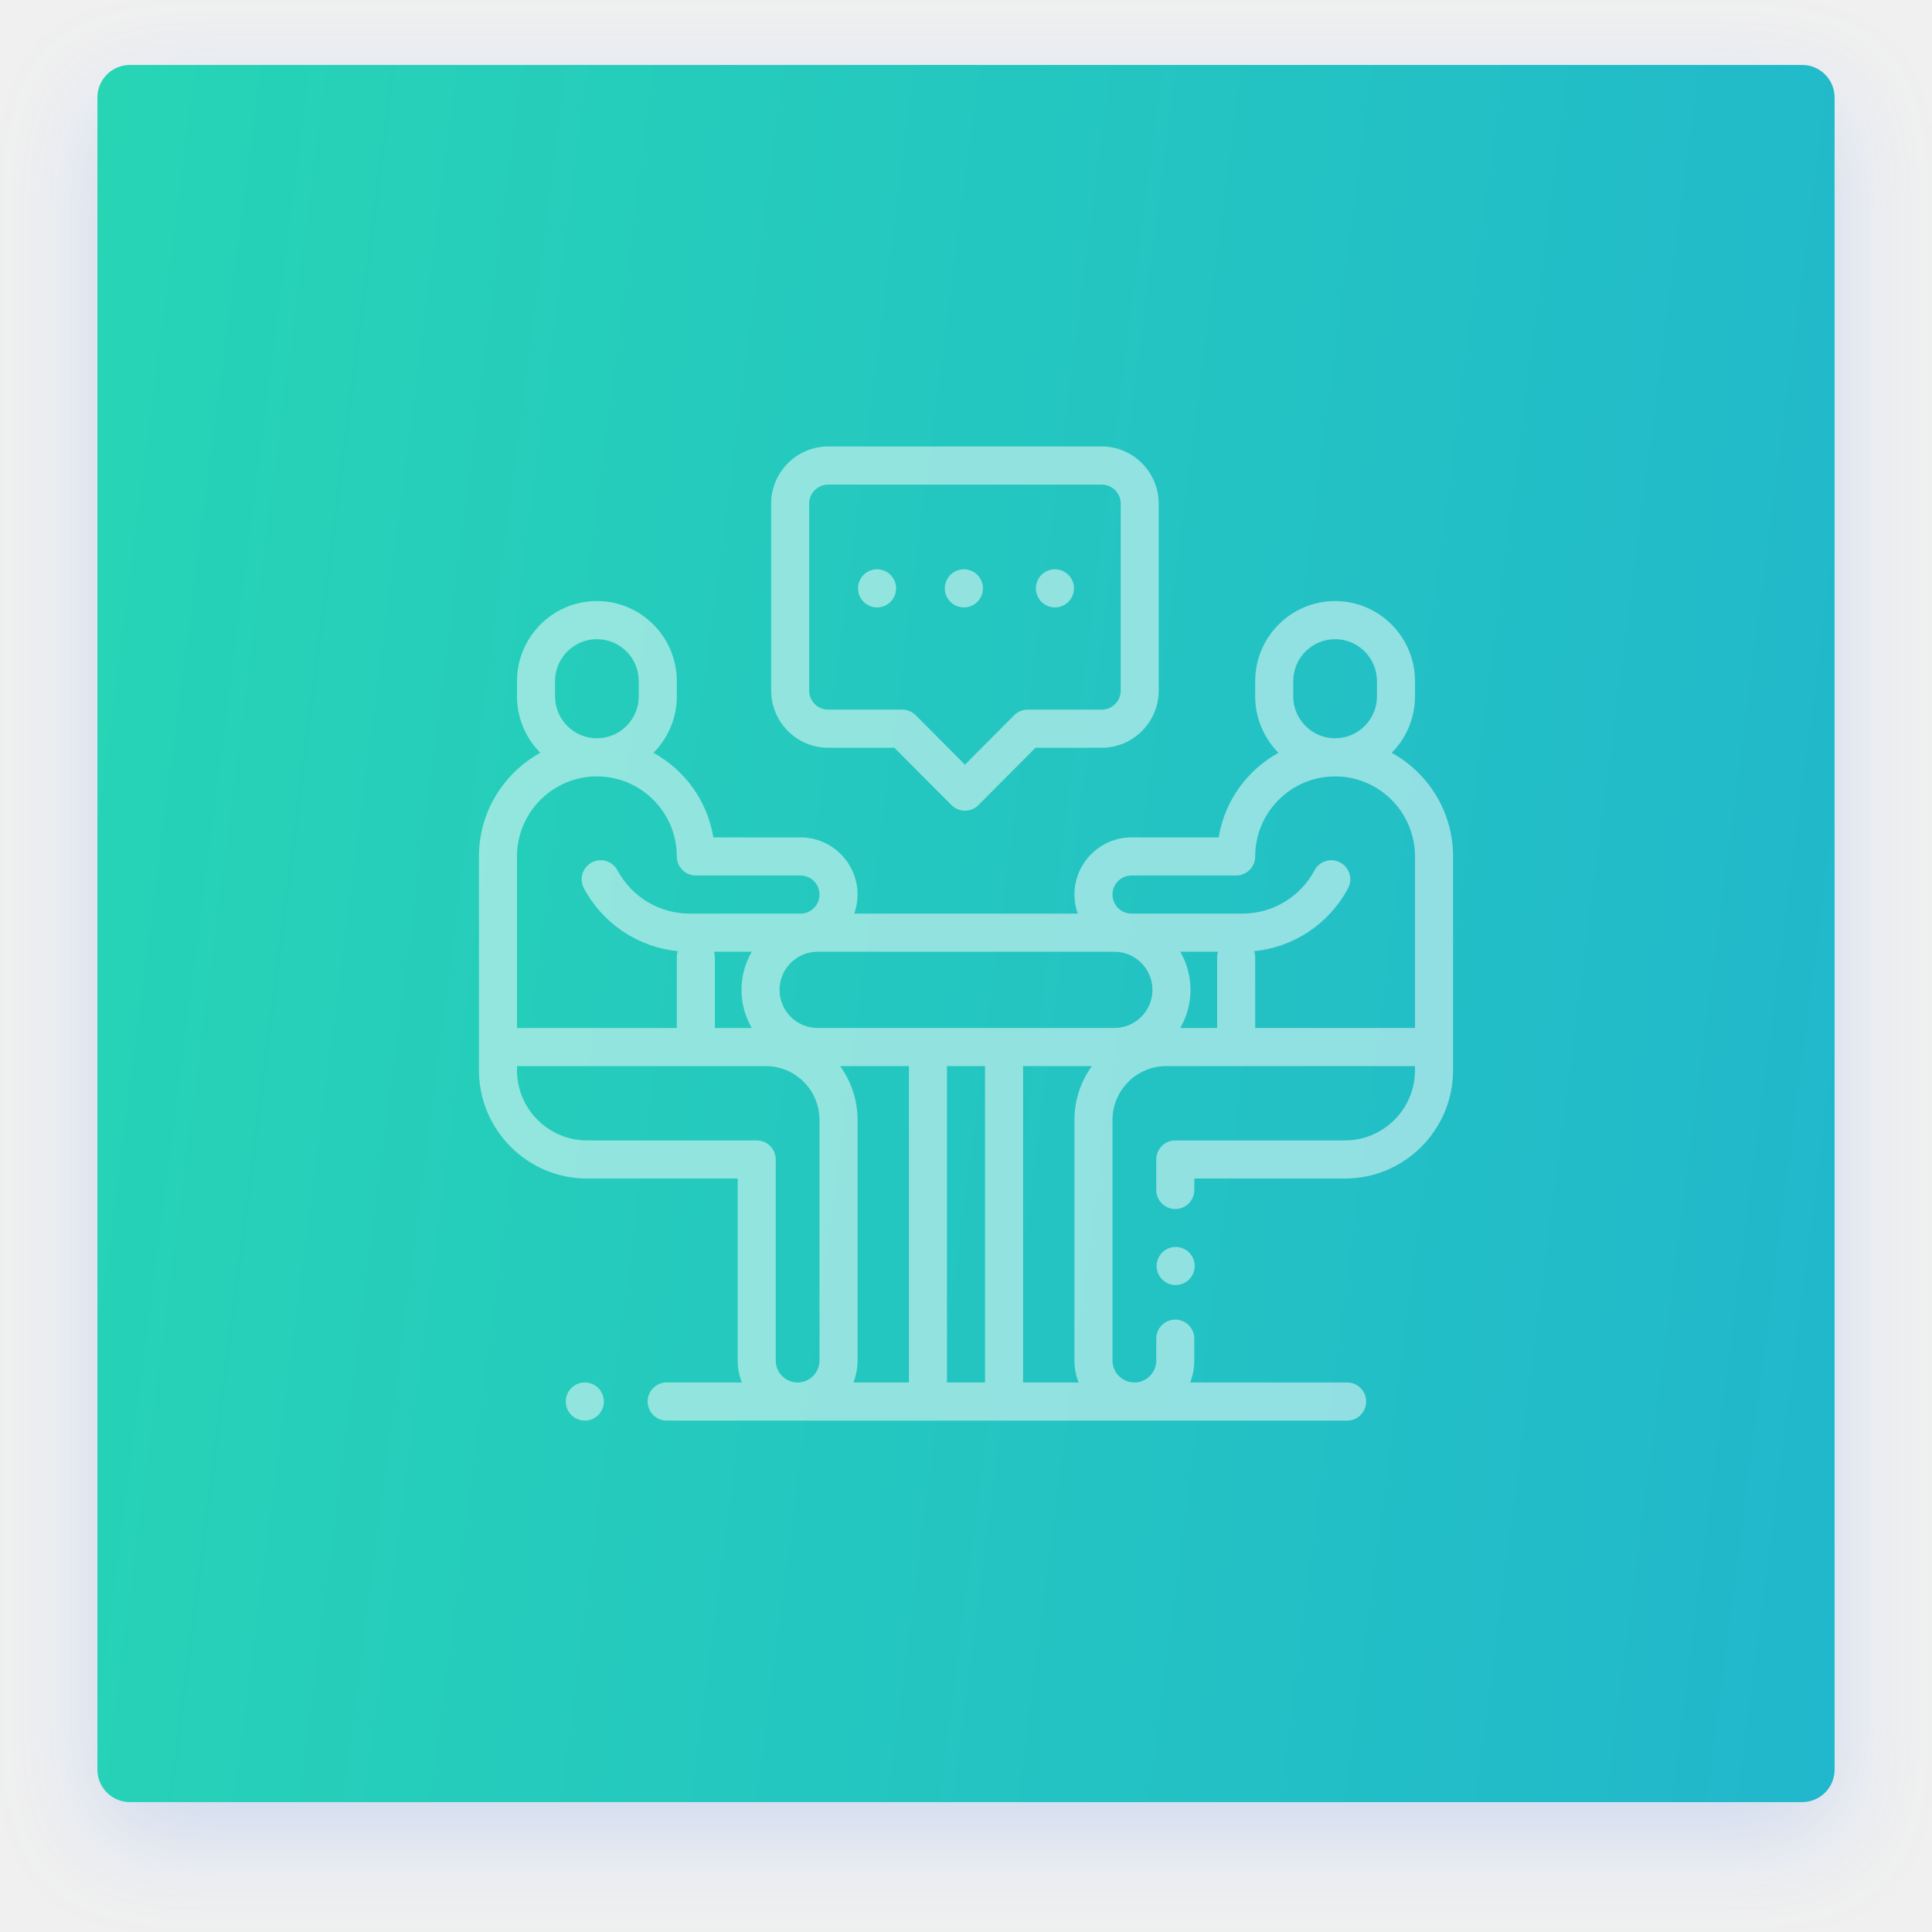
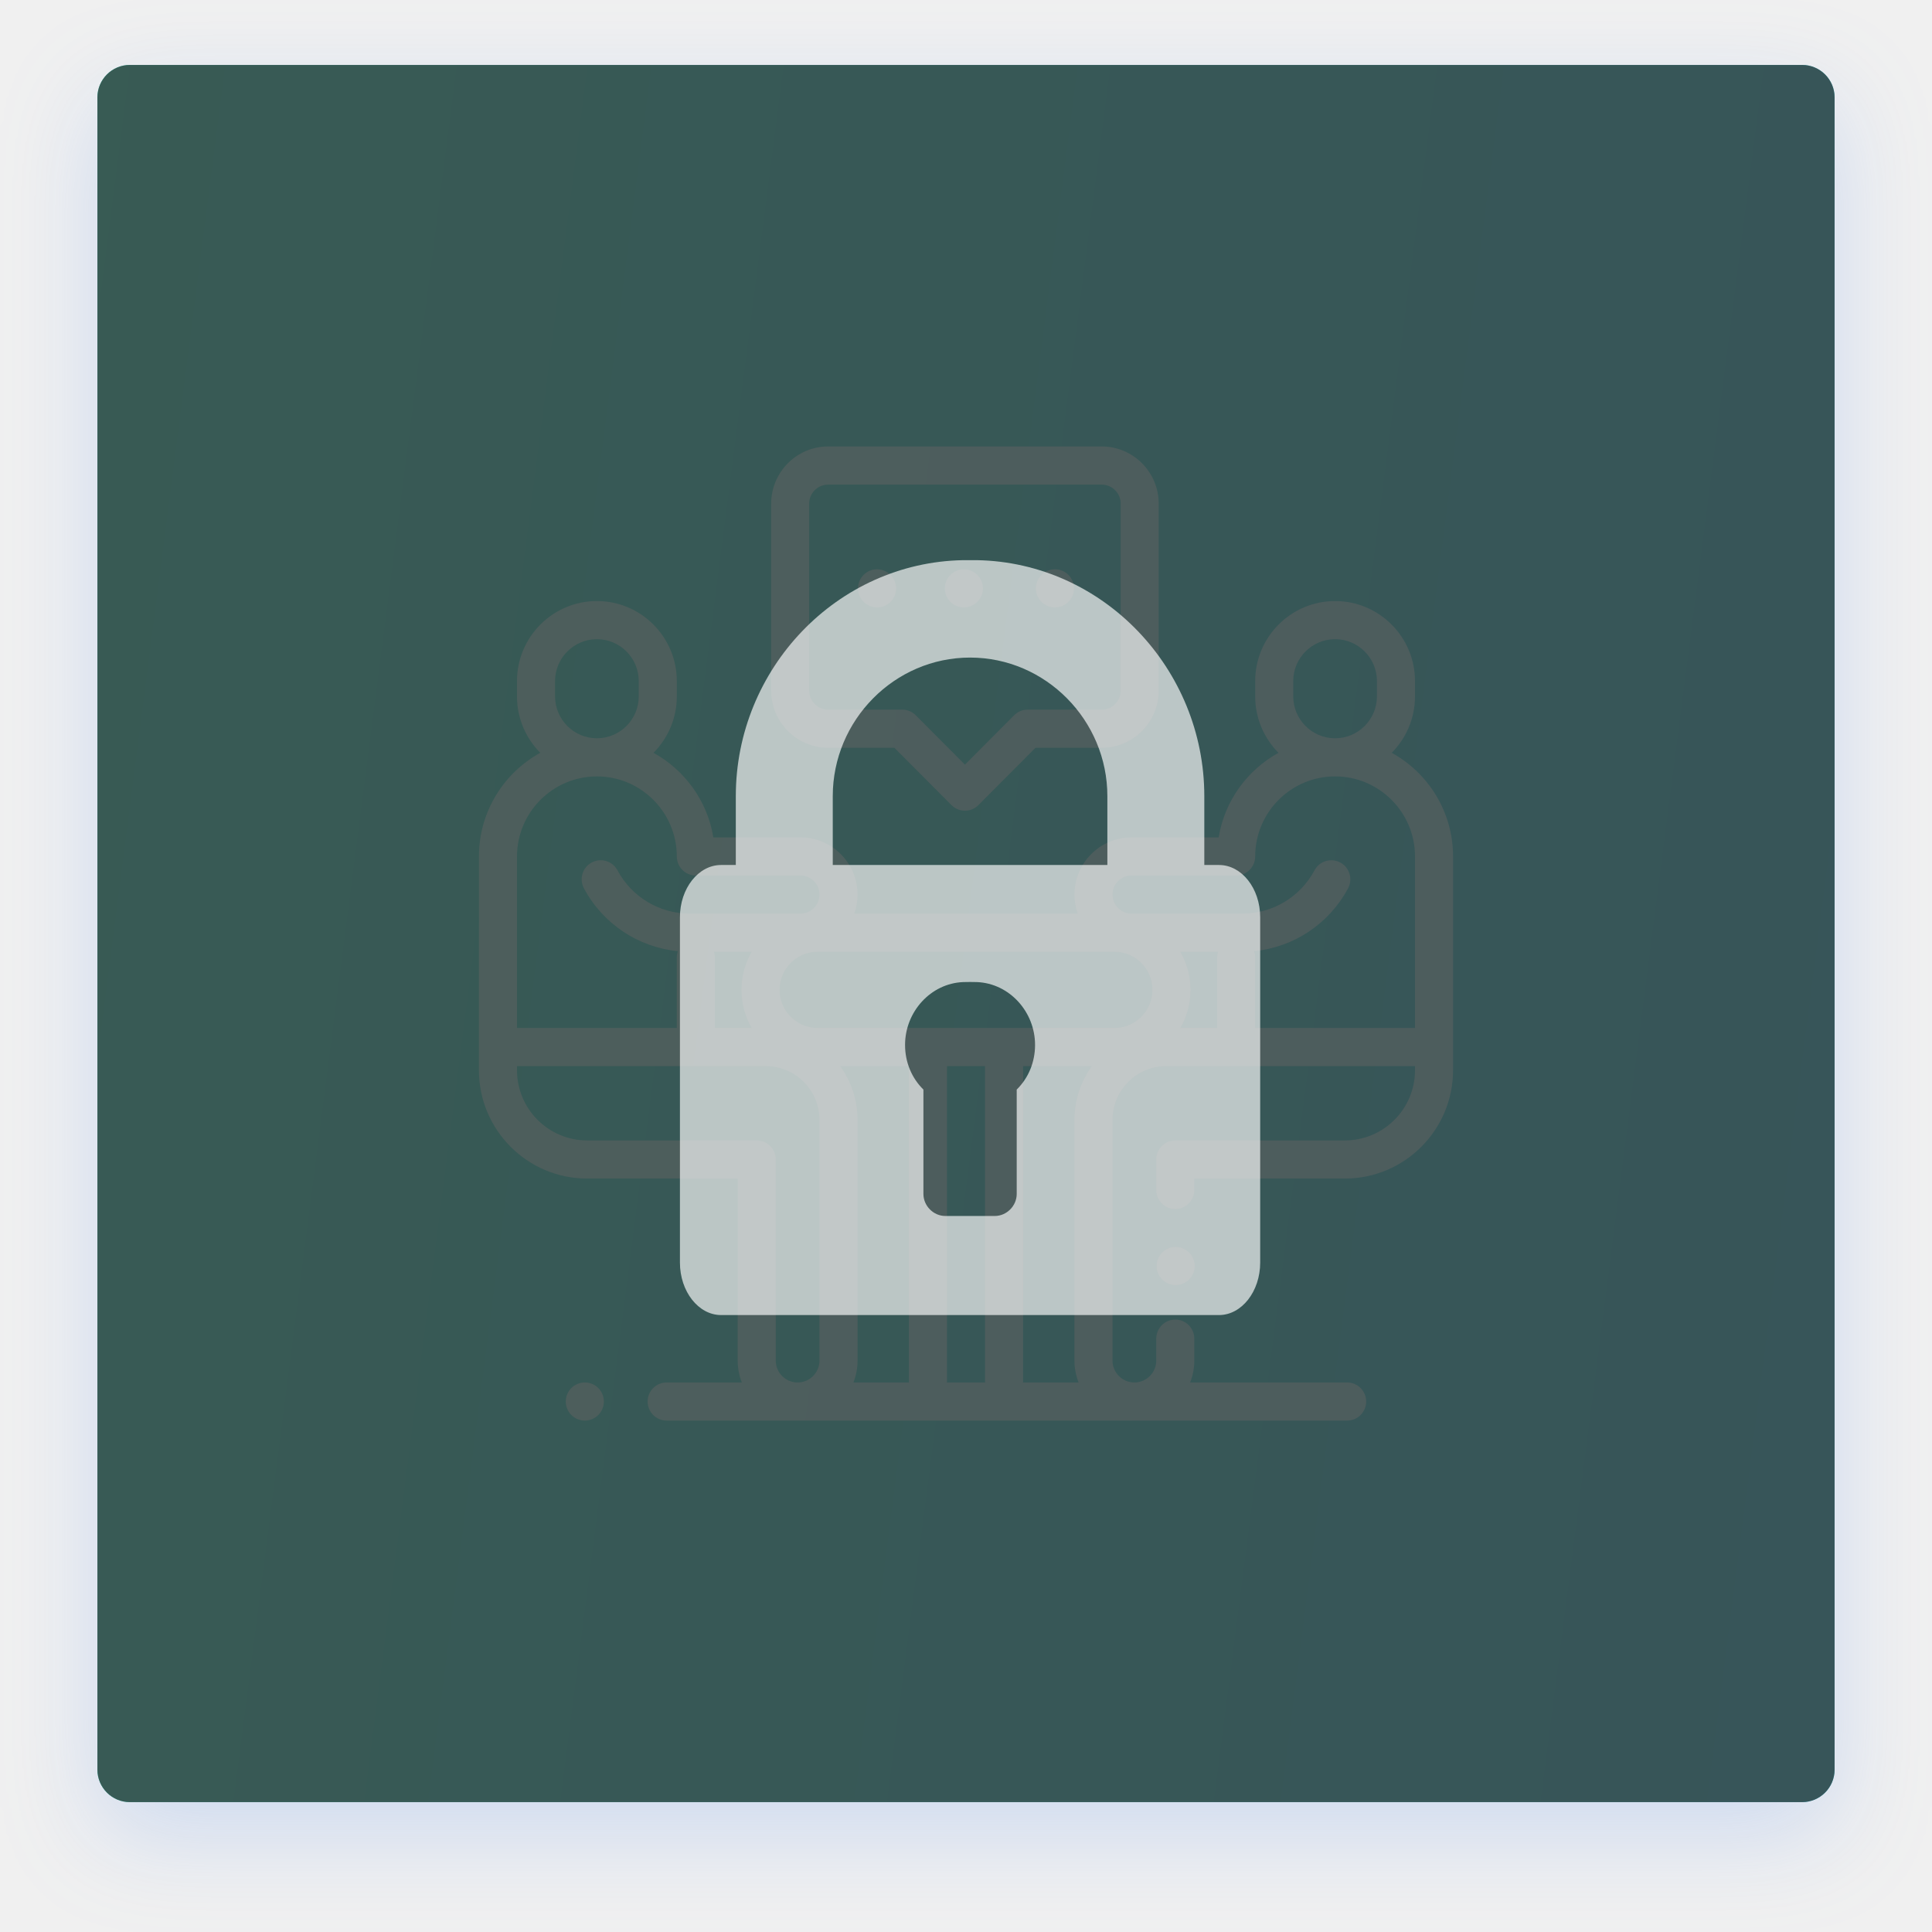
<svg xmlns="http://www.w3.org/2000/svg" width="238" height="238" viewBox="0 0 238 238" fill="none">
  <g filter="url(#filter0_d)">
    <rect x="12" y="8" width="214" height="214" rx="4" fill="url(#paint0_linear)" />
    <g opacity="0.5">
      <path d="M73.703 170.992C73.267 170.555 72.661 170.304 72.043 170.304C71.424 170.304 70.82 170.555 70.384 170.992C69.945 171.429 69.696 172.035 69.696 172.652C69.696 173.27 69.945 173.875 70.384 174.312C70.82 174.749 71.424 175 72.043 175C72.661 175 73.267 174.749 73.703 174.312C74.14 173.875 74.391 173.27 74.391 172.652C74.391 172.035 74.14 171.429 73.703 170.992Z" fill="white" />
      <path d="M146.486 154.297C146.049 153.86 145.444 153.609 144.826 153.609C144.209 153.609 143.603 153.86 143.166 154.297C142.729 154.734 142.478 155.339 142.478 155.957C142.478 156.576 142.729 157.18 143.166 157.616C143.603 158.053 144.209 158.304 144.826 158.304C145.444 158.304 146.049 158.053 146.486 157.616C146.922 157.18 147.174 156.576 147.174 155.957C147.174 155.339 146.923 154.733 146.486 154.297Z" fill="white" />
      <path fill-rule="evenodd" clip-rule="evenodd" d="M174.312 85.783C174.312 88.494 173.214 90.953 171.441 92.737C175.942 95.213 179 100.007 179 105.504V131.839C179 139.197 173.025 145.183 165.68 145.183H147.125V146.591C147.125 147.888 146.075 148.939 144.781 148.939C143.487 148.939 142.438 147.888 142.438 146.591V142.835C142.438 141.538 143.487 140.487 144.781 140.487H165.68C170.44 140.487 174.312 136.608 174.312 131.839V131.33H143.668C140.017 131.33 137.047 134.306 137.047 137.963V167.604C137.047 169.093 138.256 170.304 139.742 170.304C141.228 170.304 142.438 169.093 142.438 167.604V164.904C142.438 163.608 143.487 162.557 144.781 162.557C146.075 162.557 147.125 163.608 147.125 164.904V167.604C147.125 168.557 146.942 169.467 146.613 170.304H165.953C167.247 170.304 168.297 171.356 168.297 172.652C168.297 173.949 167.247 175 165.953 175H82.125C80.831 175 79.781 173.949 79.781 172.652C79.781 171.356 80.831 170.304 82.125 170.304H91.387C91.058 169.467 90.875 168.557 90.875 167.604V145.183H72.32C64.975 145.183 59 139.197 59 131.839V105.504C59 100.007 62.058 95.213 66.559 92.737C64.786 90.953 63.688 88.494 63.688 85.783V83.904C63.688 78.467 68.103 74.043 73.531 74.043C78.959 74.043 83.375 78.467 83.375 83.904V85.783C83.375 88.494 82.276 90.953 80.502 92.738C84.349 94.854 87.143 98.662 87.874 103.157H98.609C102.486 103.157 105.641 106.316 105.641 110.2C105.641 111.023 105.498 111.813 105.237 112.548H132.763C132.502 111.813 132.359 111.023 132.359 110.2C132.359 106.316 135.514 103.157 139.391 103.157H150.126C150.857 98.662 153.651 94.854 157.498 92.738C155.724 90.953 154.625 88.494 154.625 85.783V83.904C154.625 78.467 159.041 74.043 164.469 74.043C169.897 74.043 174.312 78.467 174.312 83.904V85.783ZM164.469 78.739C161.626 78.739 159.312 81.056 159.312 83.904V85.783C159.312 88.631 161.626 90.948 164.469 90.948C167.312 90.948 169.625 88.631 169.625 85.783V83.904C169.625 81.056 167.312 78.739 164.469 78.739ZM68.375 83.904C68.375 81.056 70.688 78.739 73.531 78.739C76.374 78.739 78.688 81.056 78.688 83.904V85.783C78.688 88.631 76.374 90.948 73.531 90.948C70.688 90.948 68.375 88.631 68.375 85.783V83.904ZM73.531 95.644C68.103 95.644 63.688 100.067 63.688 105.504V126.635H83.375V117.948C83.375 117.676 83.421 117.415 83.506 117.172C78.628 116.692 74.281 113.818 71.934 109.43C71.323 108.287 71.752 106.864 72.893 106.252C74.034 105.64 75.455 106.07 76.066 107.213C77.826 110.504 81.234 112.548 84.96 112.548H98.609C99.902 112.548 100.953 111.495 100.953 110.2C100.953 108.905 99.902 107.852 98.609 107.852H85.719C84.424 107.852 83.375 106.801 83.375 105.504C83.375 100.067 78.959 95.644 73.531 95.644ZM92.605 126.635H88.062V117.948C88.062 117.702 88.025 117.466 87.955 117.243H92.605C91.805 118.626 91.344 120.229 91.344 121.939C91.344 123.649 91.805 125.252 92.605 126.635ZM98.258 170.304C99.744 170.304 100.953 169.093 100.953 167.604V137.963C100.953 134.306 97.983 131.33 94.332 131.33H63.688V131.839C63.688 136.608 67.56 140.487 72.32 140.487H93.219C94.513 140.487 95.562 141.538 95.562 142.835V167.604C95.562 169.093 96.772 170.304 98.258 170.304ZM111.969 170.304H105.129C105.458 169.467 105.641 168.557 105.641 167.604V137.963C105.641 135.487 104.842 133.196 103.491 131.33H111.969V170.304ZM116.656 170.304H121.344V131.33H116.656V170.304ZM132.871 170.304H126.031V131.33H134.509C133.159 133.196 132.359 135.487 132.359 137.963V167.604C132.359 168.557 132.542 169.467 132.871 170.304ZM100.719 126.635H137.281C139.866 126.635 141.969 124.528 141.969 121.939C141.969 119.35 139.866 117.243 137.281 117.243H100.719C98.134 117.243 96.031 119.35 96.031 121.939C96.031 124.528 98.134 126.635 100.719 126.635ZM149.938 117.948V126.635H145.395C146.195 125.252 146.656 123.649 146.656 121.939C146.656 120.229 146.195 118.626 145.395 117.243H150.045C149.975 117.466 149.938 117.702 149.938 117.948ZM154.625 117.948V126.635H174.312V105.504C174.312 100.067 169.897 95.644 164.469 95.644C159.041 95.644 154.625 100.067 154.625 105.504C154.625 106.801 153.575 107.852 152.281 107.852H139.391C138.098 107.852 137.047 108.905 137.047 110.2C137.047 111.495 138.098 112.548 139.391 112.548H153.039C156.766 112.548 160.174 110.504 161.934 107.213C162.545 106.07 163.965 105.64 165.107 106.252C166.248 106.864 166.677 108.287 166.066 109.43C163.719 113.818 159.372 116.692 154.494 117.172C154.579 117.415 154.625 117.676 154.625 117.948Z" fill="white" />
      <path fill-rule="evenodd" clip-rule="evenodd" d="M102.02 55H135.719C139.59 55 142.739 58.161 142.739 62.048V85.07C142.739 88.956 139.59 92.117 135.719 92.117H127.562L120.524 99.181C120.067 99.64 119.469 99.87 118.87 99.87C118.27 99.87 117.672 99.64 117.215 99.181L110.178 92.117H102.02C98.149 92.117 95 88.956 95 85.07V62.048C95 58.161 98.149 55 102.02 55ZM135.719 87.419C137.009 87.419 138.059 86.365 138.059 85.07V62.048C138.059 60.752 137.009 59.698 135.719 59.698H102.02C100.73 59.698 99.68 60.752 99.68 62.048V85.07C99.68 86.365 100.73 87.419 102.02 87.419H111.147C111.768 87.419 112.363 87.666 112.802 88.107L118.87 94.198L124.937 88.107C125.376 87.666 125.971 87.419 126.592 87.419H135.719Z" fill="white" />
      <path d="M109.703 70.818C109.267 70.379 108.661 70.13 108.043 70.13C107.426 70.13 106.82 70.379 106.384 70.818C105.947 71.255 105.696 71.861 105.696 72.478C105.696 73.096 105.947 73.701 106.384 74.138C106.82 74.575 107.426 74.826 108.043 74.826C108.661 74.826 109.267 74.575 109.703 74.138C110.14 73.701 110.391 73.096 110.391 72.478C110.391 71.861 110.14 71.255 109.703 70.818Z" fill="white" />
      <path d="M120.399 70.818C119.962 70.382 119.357 70.13 118.739 70.13C118.122 70.13 117.516 70.382 117.079 70.818C116.643 71.255 116.391 71.861 116.391 72.478C116.391 73.096 116.642 73.701 117.079 74.138C117.516 74.575 118.122 74.826 118.739 74.826C119.357 74.826 119.962 74.575 120.399 74.138C120.836 73.701 121.087 73.096 121.087 72.478C121.087 71.861 120.836 71.255 120.399 70.818Z" fill="white" />
      <path d="M131.616 70.818C131.18 70.379 130.574 70.13 129.957 70.13C129.339 70.13 128.733 70.379 128.297 70.818C127.86 71.255 127.609 71.861 127.609 72.478C127.609 73.096 127.86 73.701 128.297 74.138C128.733 74.575 129.339 74.826 129.957 74.826C130.574 74.826 131.18 74.575 131.616 74.138C132.053 73.701 132.304 73.096 132.304 72.478C132.304 71.861 132.053 71.255 131.616 70.818Z" fill="white" />
    </g>
+   </g>
+   <rect x="12" y="8" width="214" height="214" rx="4" fill="#3C3C3C" fill-opacity="0.8" />
+   <g clip-path="url(#clip0)">
+     <path d="M150.169 106.557H148.357V98.076C148.357 82.389 135.909 69.285 120.35 69.006C119.925 68.998 119.075 68.998 118.65 69.006C103.091 69.285 90.643 82.389 90.643 98.076V106.557H88.83C86.038 106.557 83.76 109.439 83.76 112.998V155.536C83.76 159.091 86.038 162 88.831 162H150.169C152.962 162 155.24 159.091 155.24 155.536V112.998C155.24 109.439 152.962 106.557 150.169 106.557ZM125.247 134.224V147.077C125.247 148.549 124.014 149.795 122.541 149.795H116.459C114.986 149.795 113.754 148.549 113.754 147.077V134.224C112.325 132.818 111.493 130.873 111.493 128.722C111.493 124.646 114.644 121.143 118.65 120.981C119.075 120.964 119.925 120.964 120.35 120.981C124.356 121.143 127.507 124.646 127.507 128.722C127.507 130.873 126.675 132.818 125.247 134.224ZM136.413 106.557H120.35H118.65H102.587V98.076C102.587 88.732 110.181 81.005 119.5 81.005C128.819 81.005 136.414 88.732 136.414 98.076V106.557H136.413Z" fill="white" fill-opacity="0.66" />
  </g>
  <defs>
    <filter id="filter0_d" x="0" y="0" width="238" height="238" filterUnits="userSpaceOnUse" color-interpolation-filters="sRGB">
      <feFlood flood-opacity="0" result="BackgroundImageFix" />
      <feColorMatrix in="SourceAlpha" type="matrix" values="0 0 0 0 0 0 0 0 0 0 0 0 0 0 0 0 0 0 127 0" />
      <feOffset dy="4" />
      <feGaussianBlur stdDeviation="6" />
      <feColorMatrix type="matrix" values="0 0 0 0 0.271 0 0 0 0 0.514 0 0 0 0 0.945 0 0 0 0.2 0" />
      <feBlend mode="normal" in2="BackgroundImageFix" result="effect1_dropShadow" />
      <feBlend mode="normal" in="SourceGraphic" in2="effect1_dropShadow" result="shape" />
    </filter>
    <linearGradient id="paint0_linear" x1="12" y1="8" x2="249.606" y2="38.579" gradientUnits="userSpaceOnUse">
      <stop stop-color="#27D5B5" />
      <stop offset="1" stop-color="#21B7CC" />
    </linearGradient>
+     <clipPath id="clip0">
+       <rect width="93" height="93" fill="white" transform="translate(73 69)" />
+     </clipPath>
  </defs>
</svg>
